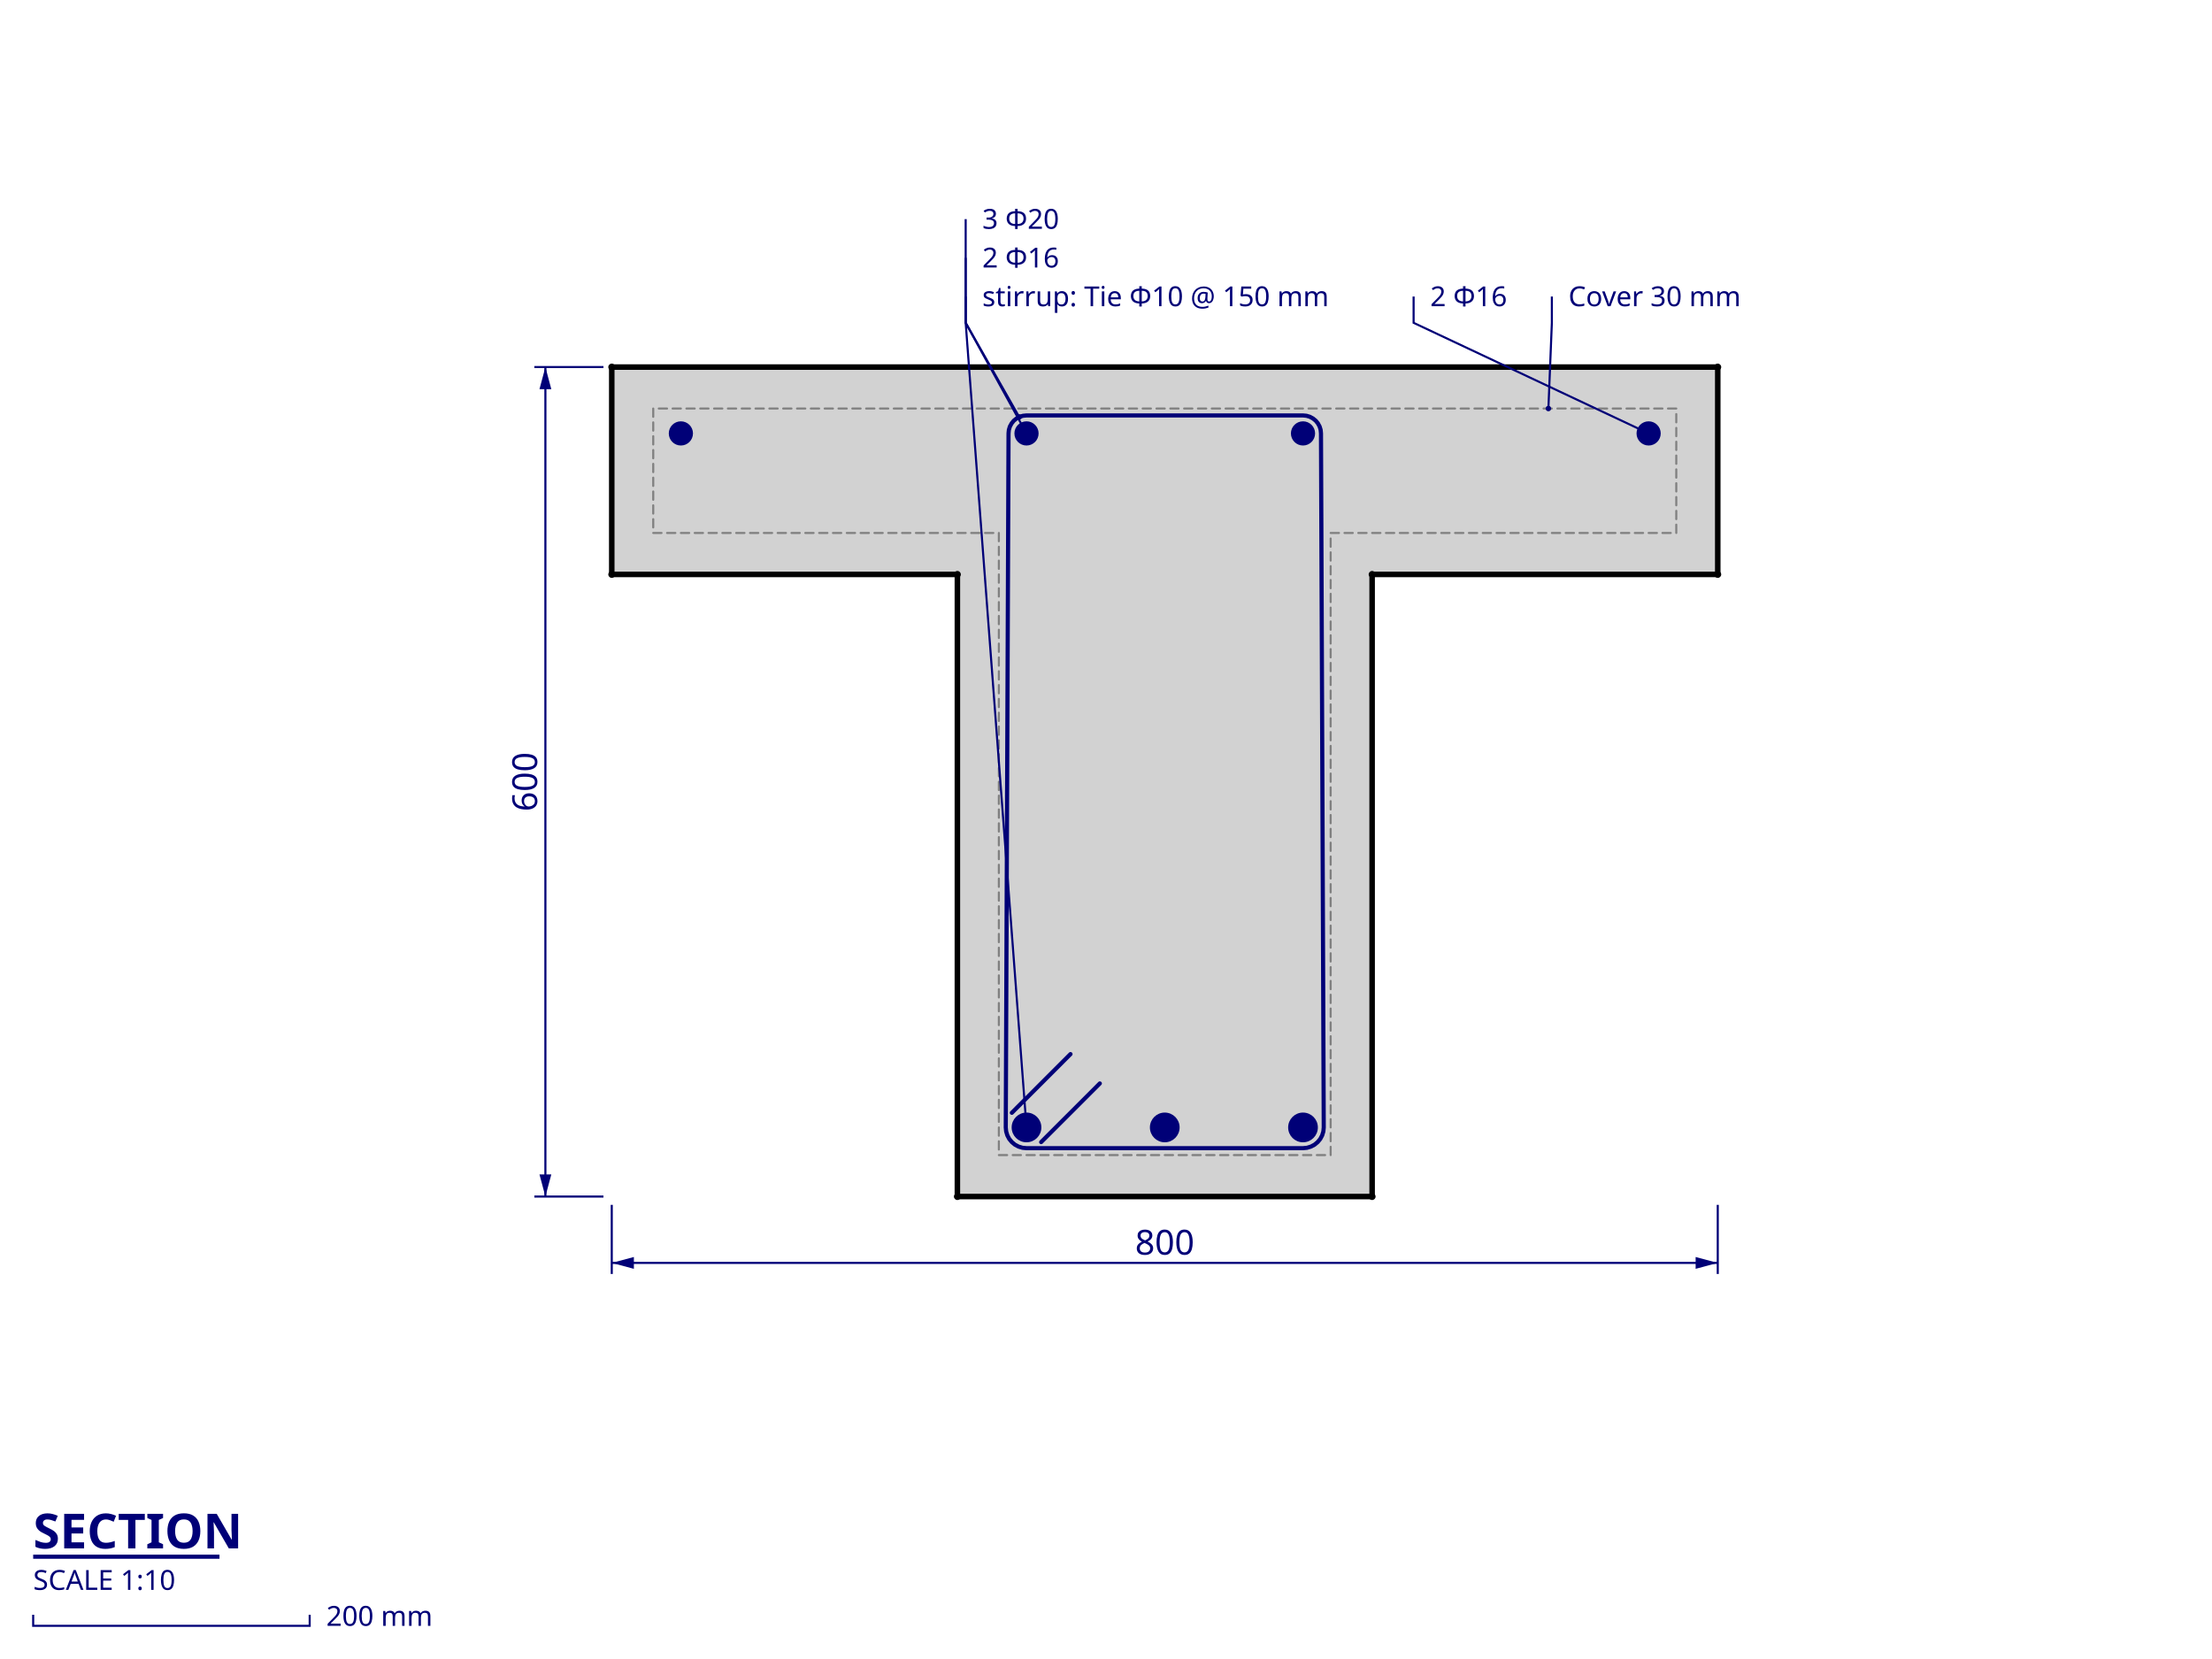
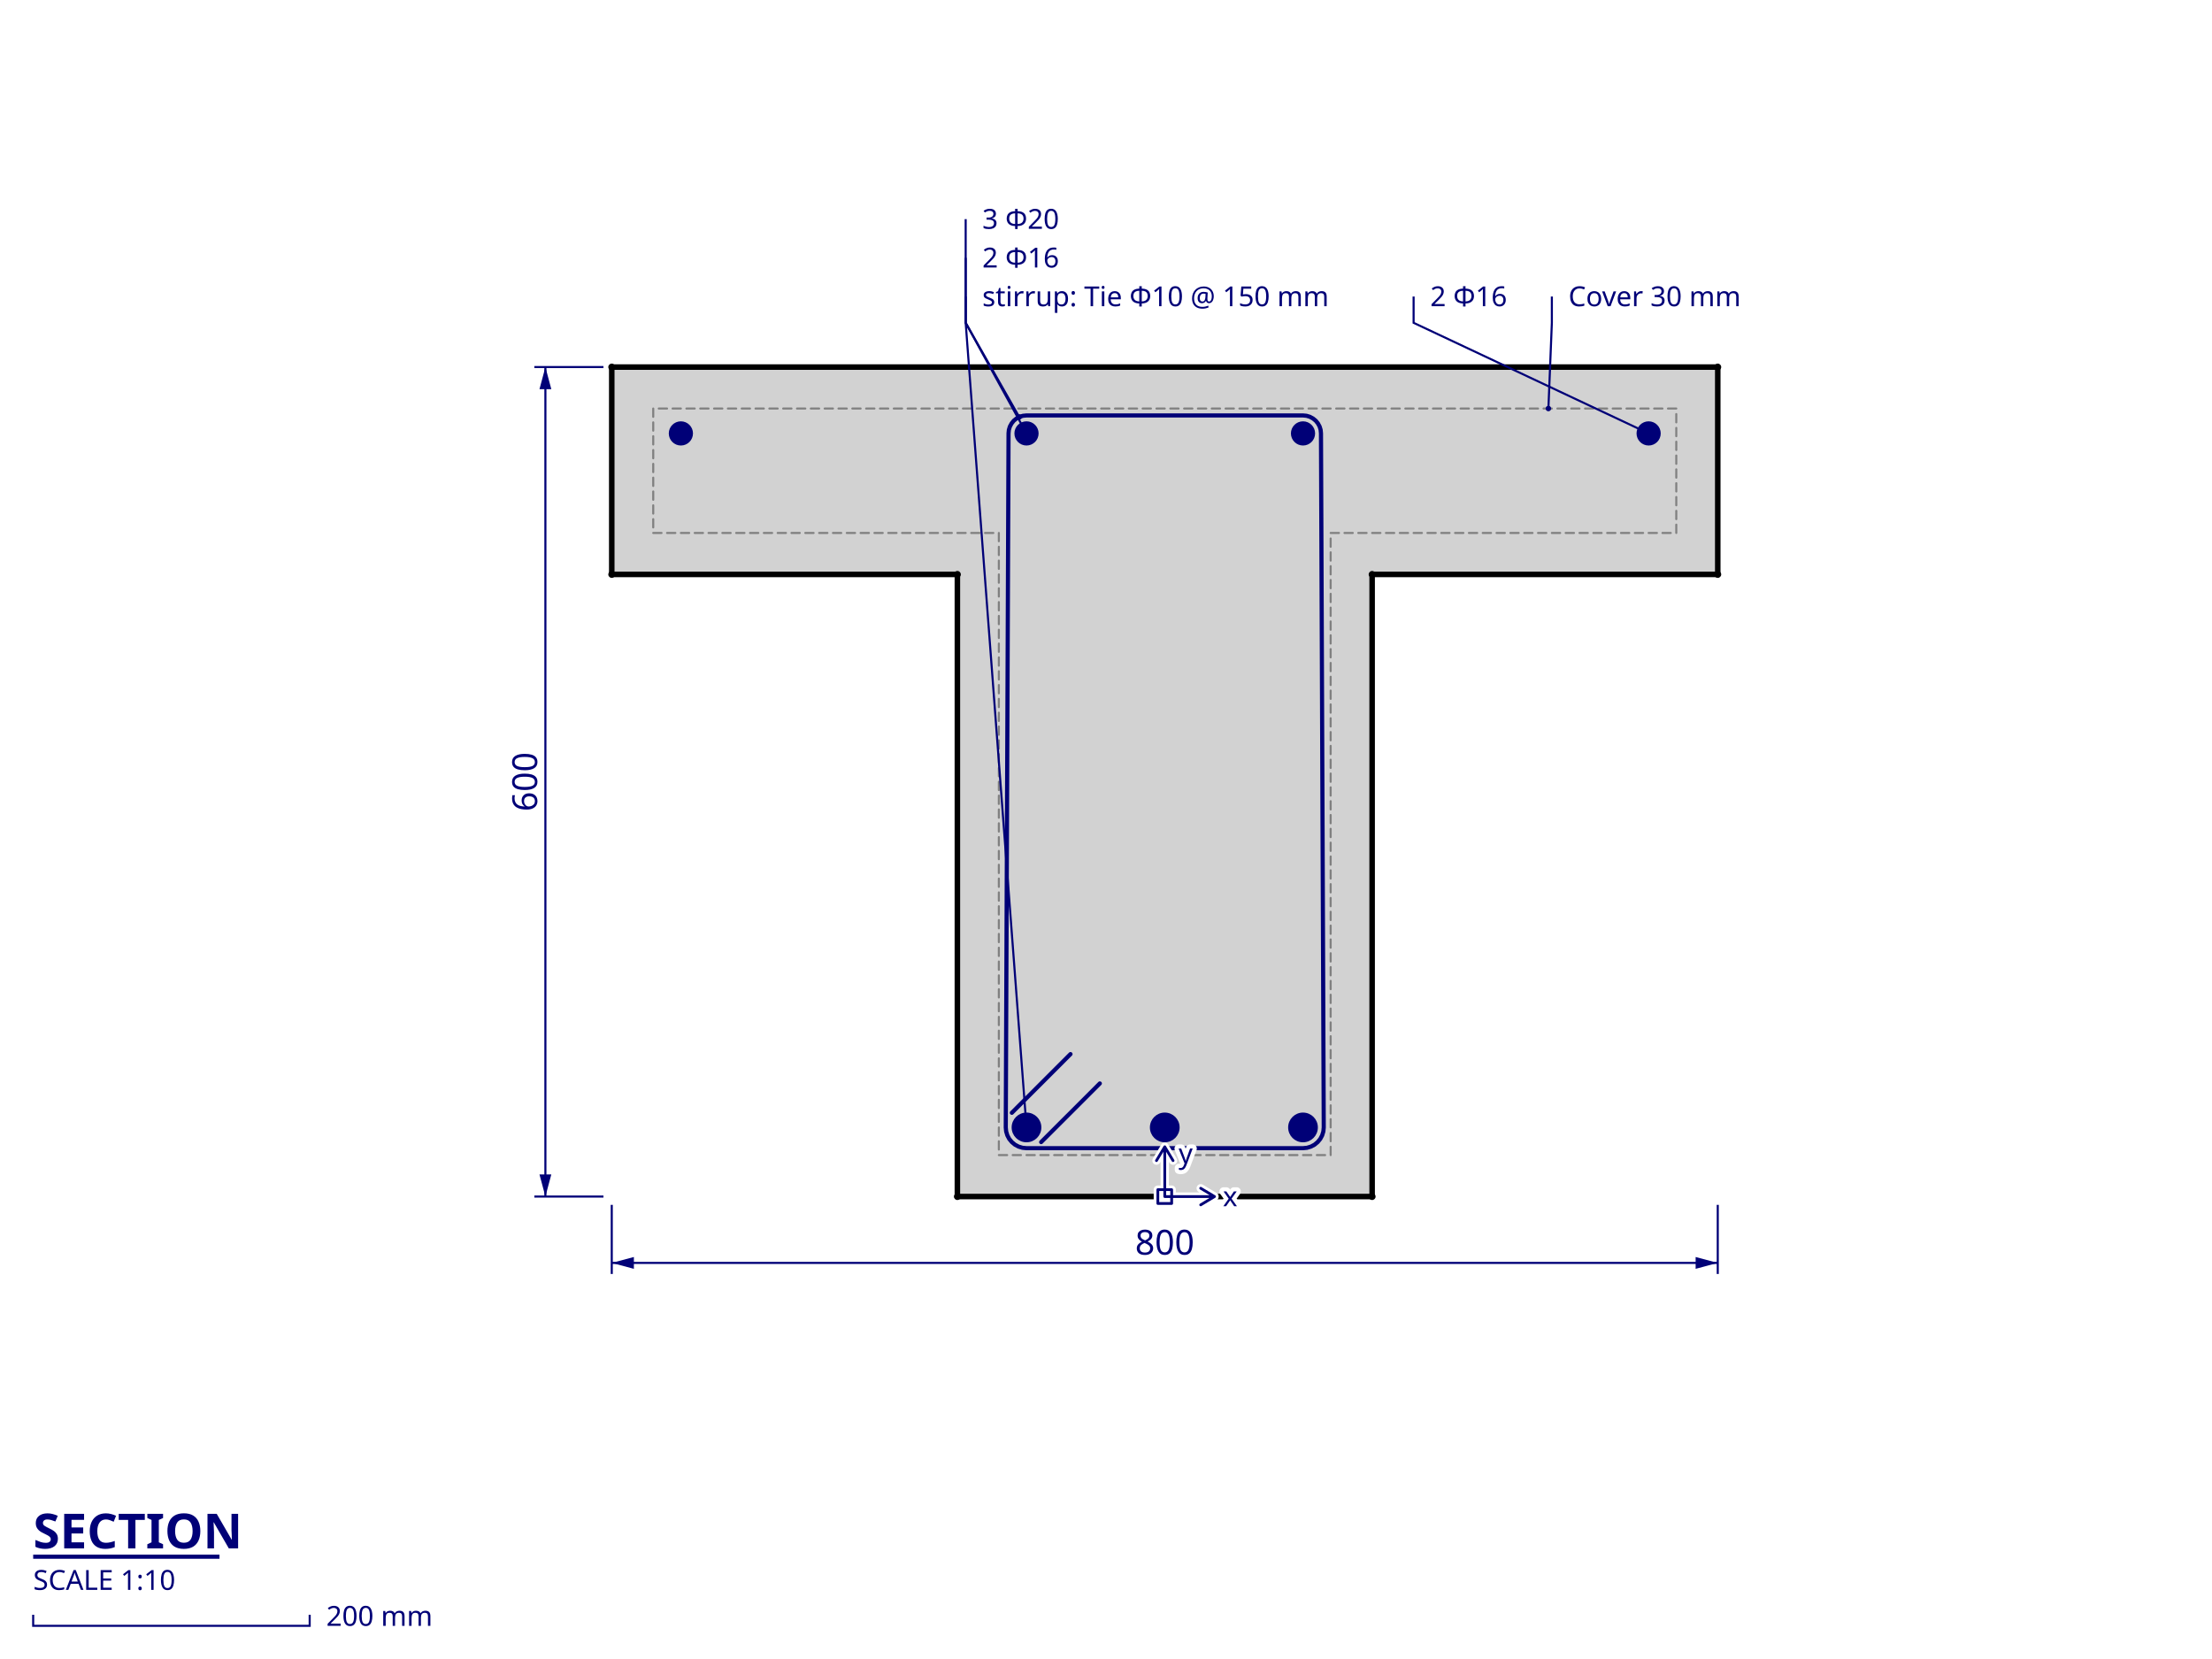
<svg xmlns="http://www.w3.org/2000/svg" width="800" height="600" viewBox="0 0 800 600" data-view="top">
  <rect width="800" height="600" fill="#ffffff" />
  <g class="faces" fill="none" stroke="#000000" stroke-width="1" stroke-linecap="round" stroke-linejoin="round">
</g>
  <g class="concrete" fill="#d2d2d2" stroke="#000000" stroke-width="2" stroke-linecap="round" stroke-linejoin="round">
    <g data-id="9">
      <path d="M346.25 432.75 L496.25 432.75 L496.25 207.75 L621.25 207.75 L621.25 132.75 L221.25 132.75 L221.25 207.75 L346.25 207.75 Z" fill-rule="evenodd" />
    </g>
  </g>
  <g class="cover" fill="none" stroke="#808080" stroke-width="0.75" stroke-linecap="round" stroke-linejoin="round" stroke-dasharray="3 2">
    <g data-id="10">
      <path d="M361.25 417.75 L481.25 417.75 L481.25 192.75 L606.25 192.75 L606.25 147.75 L236.25 147.75 L236.25 192.75 L361.25 192.75 Z" />
    </g>
  </g>
  <g class="hoop" fill="none" stroke="#000077" stroke-width="1.5" stroke-linecap="round" stroke-linejoin="round">
    <g data-id="25">
      <path d="M363.75 407.75 L363.89 409.21 L364.32 410.62 L365.01 411.92 L365.95 413.05 L367.08 413.99 L368.38 414.68 L369.79 415.11 L371.25 415.25 L471.25 415.25 L472.71 415.11 L474.12 414.68 L475.42 413.99 L476.55 413.05 L477.49 411.92 L478.18 410.62 L478.61 409.21 L478.75 407.75 L477.75 156.75 L477.63 155.48 L477.26 154.26 L476.65 153.14 L475.85 152.15 L474.86 151.35 L473.74 150.74 L472.52 150.37 L471.25 150.25 L371.25 150.25 L369.98 150.37 L368.76 150.74 L367.64 151.35 L366.65 152.15 L365.85 153.14 L365.24 154.26 L364.87 155.48 L364.75 156.75 Z" />
      <path d="M376.55 413.05 L397.77 391.84" />
      <path d="M365.95 402.45 L387.16 381.23" />
    </g>
  </g>
  <g class="bar" fill="#000077" stroke="#000077" stroke-width="0.75" stroke-linecap="round" stroke-linejoin="round">
    <g data-id="12">
      <circle cx="371.25" cy="407.75" r="5" />
    </g>
    <g data-id="14">
      <circle cx="421.25" cy="407.75" r="5" />
    </g>
    <g data-id="16">
      <circle cx="471.25" cy="407.75" r="5" />
    </g>
    <g data-id="18">
      <circle cx="246.25" cy="156.75" r="4" />
    </g>
    <g data-id="20">
      <circle cx="371.25" cy="156.75" r="4" />
    </g>
    <g data-id="22">
      <circle cx="471.25" cy="156.75" r="4" />
    </g>
    <g data-id="24">
      <circle cx="596.25" cy="156.75" r="4" />
    </g>
  </g>
  <g class="edges" fill="none" stroke="#000000" stroke-width="1.5" stroke-linecap="round" stroke-linejoin="round">
</g>
  <g class="points" fill="#000000">
    <g data-id="1">
      <circle cx="346.25" cy="432.75" r="1.25" fill="#000000" stroke="none" />
    </g>
    <g data-id="2">
      <circle cx="496.25" cy="432.75" r="1.25" fill="#000000" stroke="none" />
    </g>
    <g data-id="3">
      <circle cx="496.25" cy="207.75" r="1.25" fill="#000000" stroke="none" />
    </g>
    <g data-id="4">
      <circle cx="621.25" cy="207.75" r="1.25" fill="#000000" stroke="none" />
    </g>
    <g data-id="5">
      <circle cx="621.25" cy="132.75" r="1.25" fill="#000000" stroke="none" />
    </g>
    <g data-id="6">
      <circle cx="221.25" cy="132.75" r="1.25" fill="#000000" stroke="none" />
    </g>
    <g data-id="7">
      <circle cx="221.25" cy="207.75" r="1.25" fill="#000000" stroke="none" />
    </g>
    <g data-id="8">
      <circle cx="346.25" cy="207.75" r="1.25" fill="#000000" stroke="none" />
    </g>
  </g>
  <g class="annotation" font-family="Arial Narrow, Archivo Narrow, sans-serif" fill="#000077" stroke="#000077" stroke-width="0.75">
    <g class="tag">
      <path d="M371.25 407.75 L349.25 116.75 L349.25 79.25" fill="none" />
      <circle cx="371.25" cy="407.75" r="1" stroke="none" />
      <text x="355.25" y="82.75" stroke="none" font-size="10">3 Φ20</text>
    </g>
    <g class="tag">
      <path d="M371.25 156.75 L349.25 116.75 L349.25 93.25" fill="none" />
      <circle cx="371.25" cy="156.75" r="1" stroke="none" />
      <text x="355.25" y="96.75" stroke="none" font-size="10">2 Φ16</text>
    </g>
    <g class="tag">
      <path d="M368.62 150.81 L349.25 116.75 L349.25 107.25" fill="none" />
      <circle cx="368.62" cy="150.81" r="1" stroke="none" />
      <text x="355.25" y="110.75" stroke="none" font-size="10">stirrup: Tie Φ10 @ 150 mm</text>
    </g>
    <g class="tag">
      <path d="M596.25 156.75 L511.25 116.75 L511.25 107.25" fill="none" />
      <circle cx="596.25" cy="156.75" r="1" stroke="none" />
      <text x="517.25" y="110.75" stroke="none" font-size="10">2 Φ16</text>
    </g>
    <g class="tag">
      <path d="M560 147.75 L561.25 116.75 L561.25 107.25" fill="none" />
      <circle cx="560" cy="147.75" r="1" stroke="none" />
      <text x="567.25" y="110.75" stroke="none" font-size="10">Cover 30 mm</text>
    </g>
    <g class="dimension" data-dim="width">
      <path d="M221.25 435.75 L221.25 460.75 M621.25 435.75 L621.25 460.75 M221.25 456.75 L621.25 456.75" fill="none" />
      <path d="M0 0 L8 -2.14 L8 2.14 Z" stroke="none" transform="translate(221.25 456.75) rotate(0)" />
      <path d="M0 0 L8 -2.14 L8 2.14 Z" stroke="none" transform="translate(621.25 456.75) rotate(180)" />
      <text x="421.25" y="453.75" text-anchor="middle" stroke="none" font-size="12.5">800</text>
    </g>
    <g class="dimension" data-dim="depth">
      <path d="M218.25 132.75 L193.25 132.75 M218.25 432.75 L193.25 432.75 M197.25 132.75 L197.25 432.75" fill="none" />
      <path d="M0 0 L8 -2.14 L8 2.14 Z" stroke="none" transform="translate(197.25 132.75) rotate(90)" />
      <path d="M0 0 L8 -2.14 L8 2.14 Z" stroke="none" transform="translate(197.25 432.75) rotate(-90)" />
      <text transform="translate(194.25 282.75) rotate(-90)" text-anchor="middle" stroke="none" font-size="12.5">600</text>
    </g>
  </g>
+   <g class="axes" fill="none" stroke-linecap="round" stroke-linejoin="round">
+     <path d="M418.75 430.25 h5 v5 h-5 Z M421.25 432.75 L439.25 432.75 M434.25 429.75 L439.25 432.75 L434.25 435.75 M421.25 432.75 L421.25 414.75 M418.25 419.75 L421.25 414.75 L424.25 419.75" stroke="#ffffff" stroke-width="3" />
+     <path d="M418.75 430.25 h5 v5 h-5 Z M421.25 432.75 L439.25 432.75 M434.25 429.75 L439.25 432.75 L434.25 435.75 M421.25 432.75 L421.25 414.75 M418.25 419.75 L421.25 414.75 L424.25 419.75" stroke="#000077" stroke-width="1" />
+     <text x="442.25" y="436.25" font-family="Arial Narrow, Archivo Narrow, sans-serif" font-size="10" fill="#000077" stroke="#ffffff" stroke-width="3" paint-order="stroke">x</text>
+     <text x="426.25" y="420.75" font-family="Arial Narrow, Archivo Narrow, sans-serif" font-size="10" fill="#000077" stroke="#ffffff" stroke-width="3" paint-order="stroke">y</text>
+   </g>
  <g class="text" font-family="Arial Narrow, Archivo Narrow, sans-serif" font-size="10" fill="#000077">
</g>
  <g class="legend" font-family="Arial Narrow, Archivo Narrow, sans-serif" font-size="10" fill="#000077" stroke="#000077" stroke-width="0.75">
    <path d="M12 584 L12 588 L112 588 L112 584" fill="none" />
    <text x="118" y="588" stroke="none">200 mm</text>
    <text class="view-title" x="12" y="560" stroke="none" font-family="Bahnschrift SemiBold Condensed, Bahnschrift, Saira SemiCondensed, Archivo Narrow, sans-serif" font-size="17.5" font-weight="600" data-view="top">SECTION</text>
    <path class="view-title-rule" d="M12 563 L79.38 563" fill="none" stroke-width="1.5" />
    <text class="scale-note" x="12" y="575" stroke="none">SCALE 1:10</text>
  </g>
</svg>
